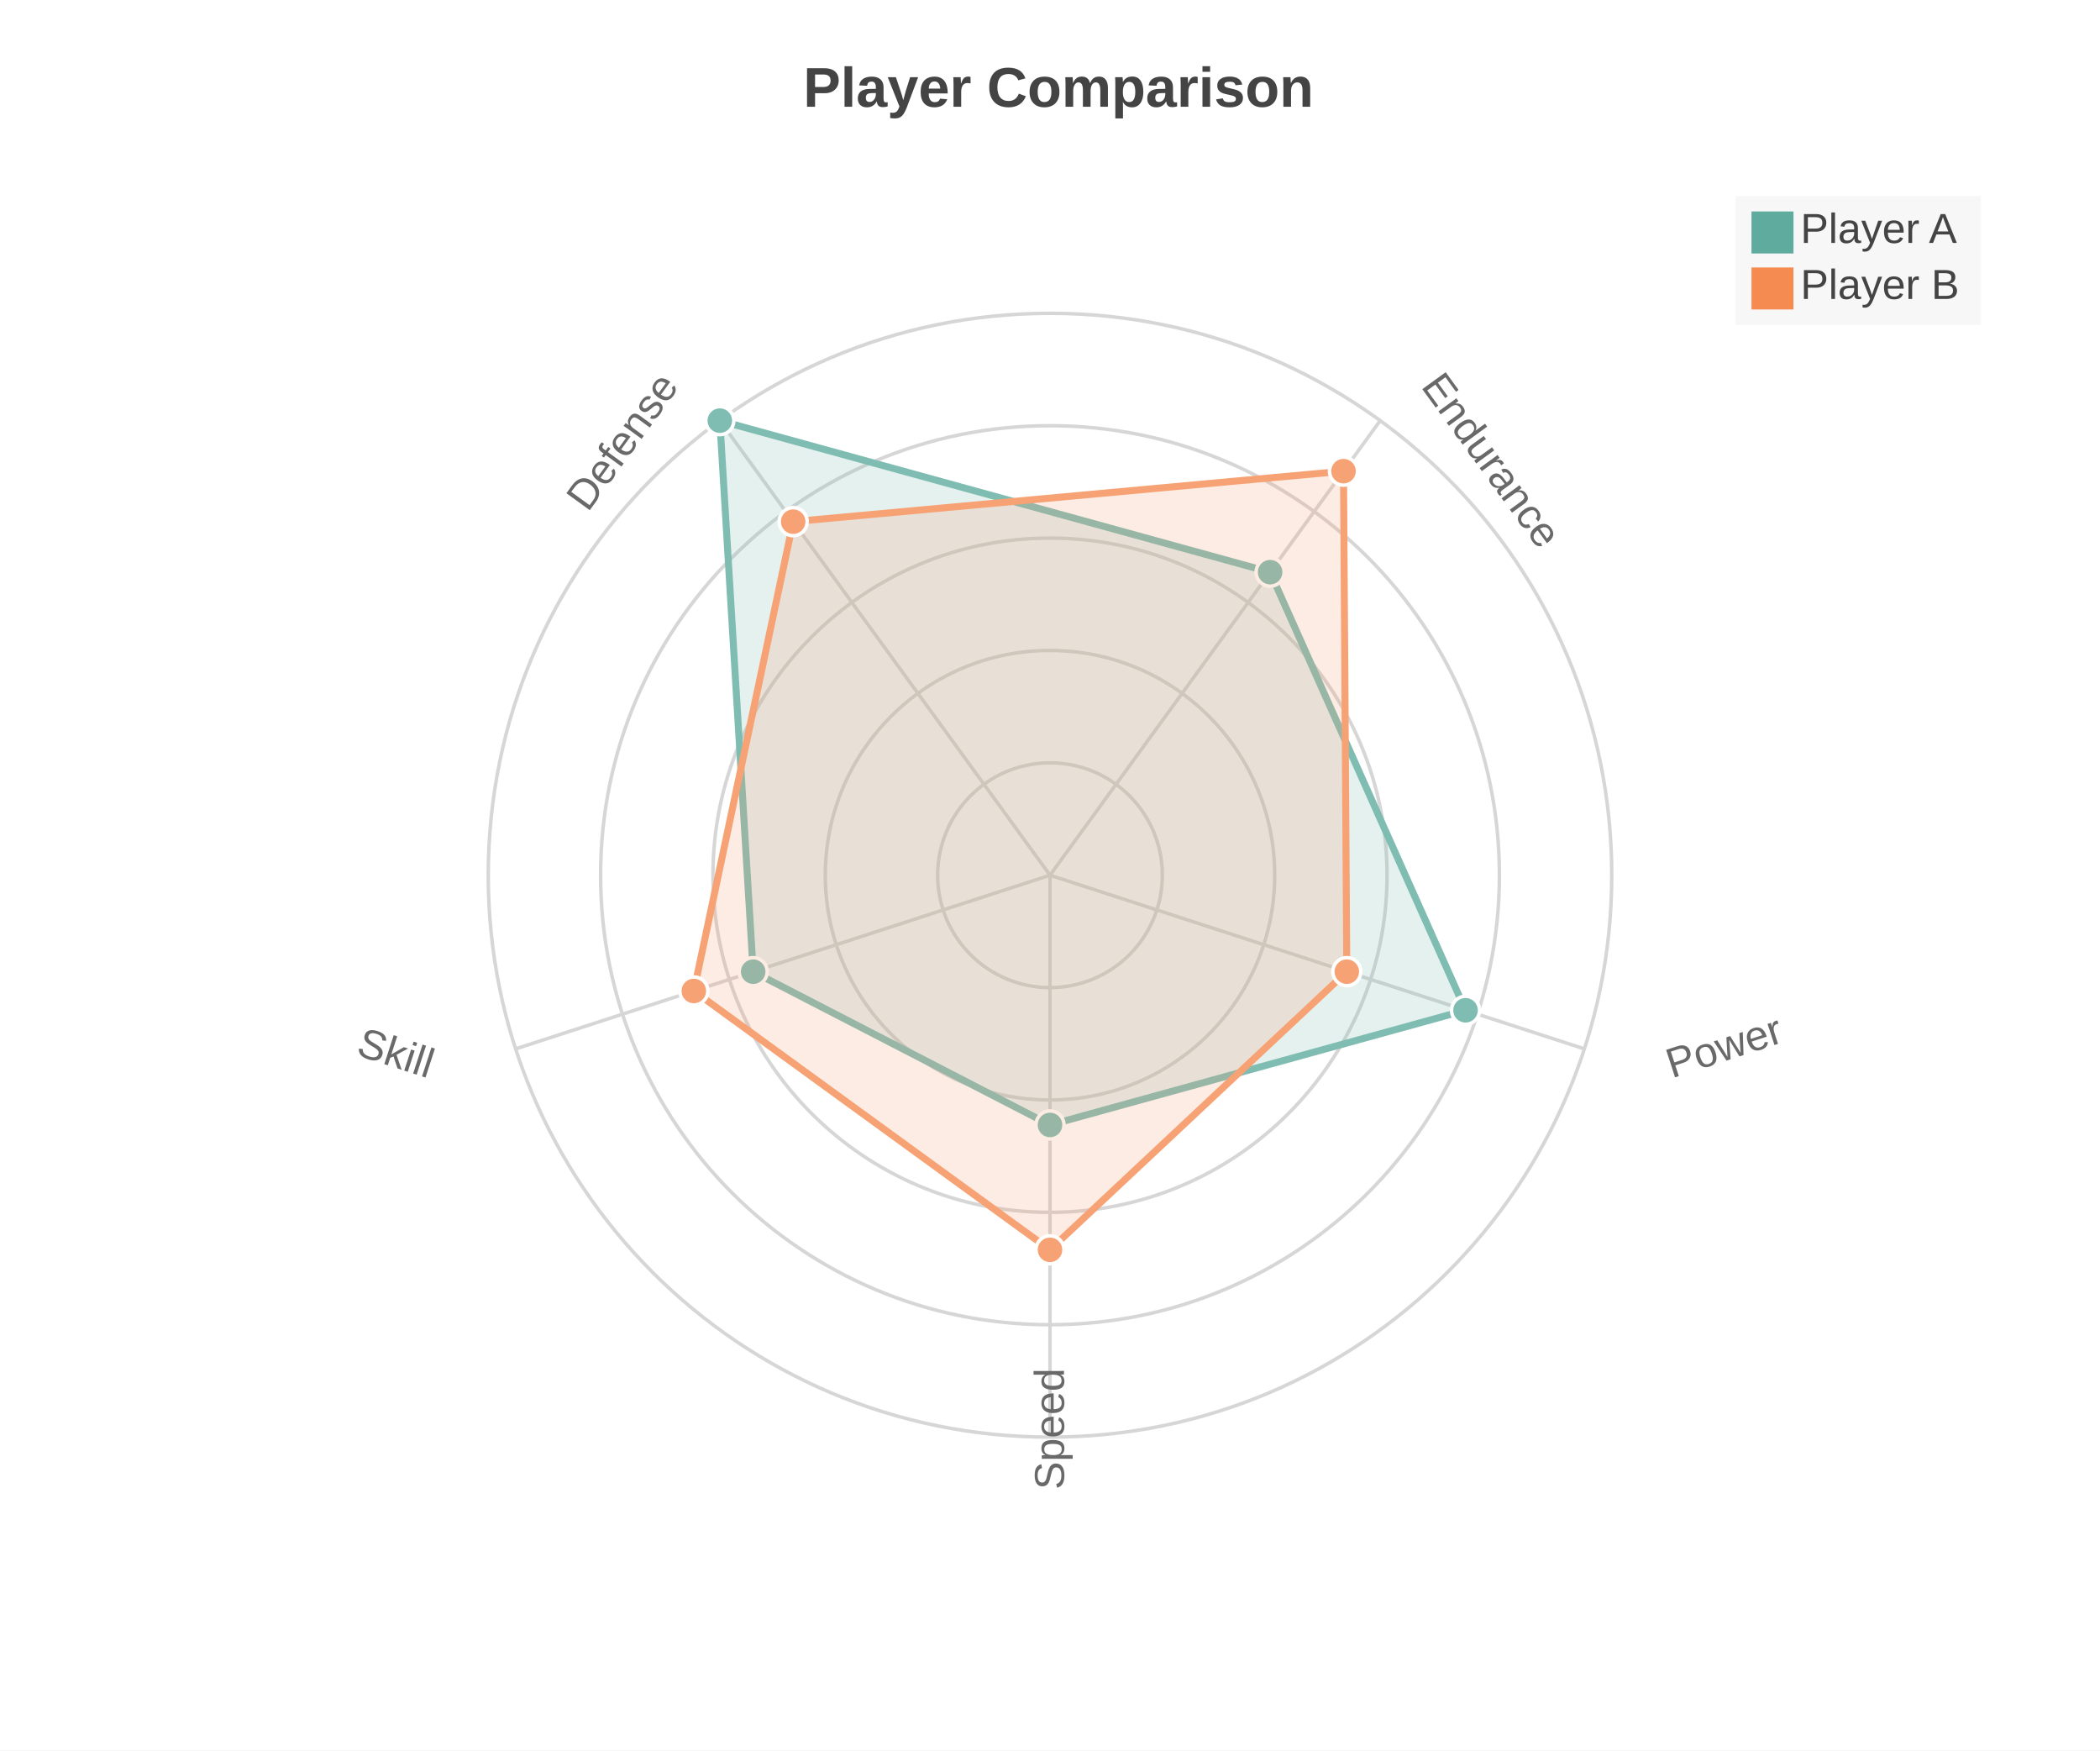
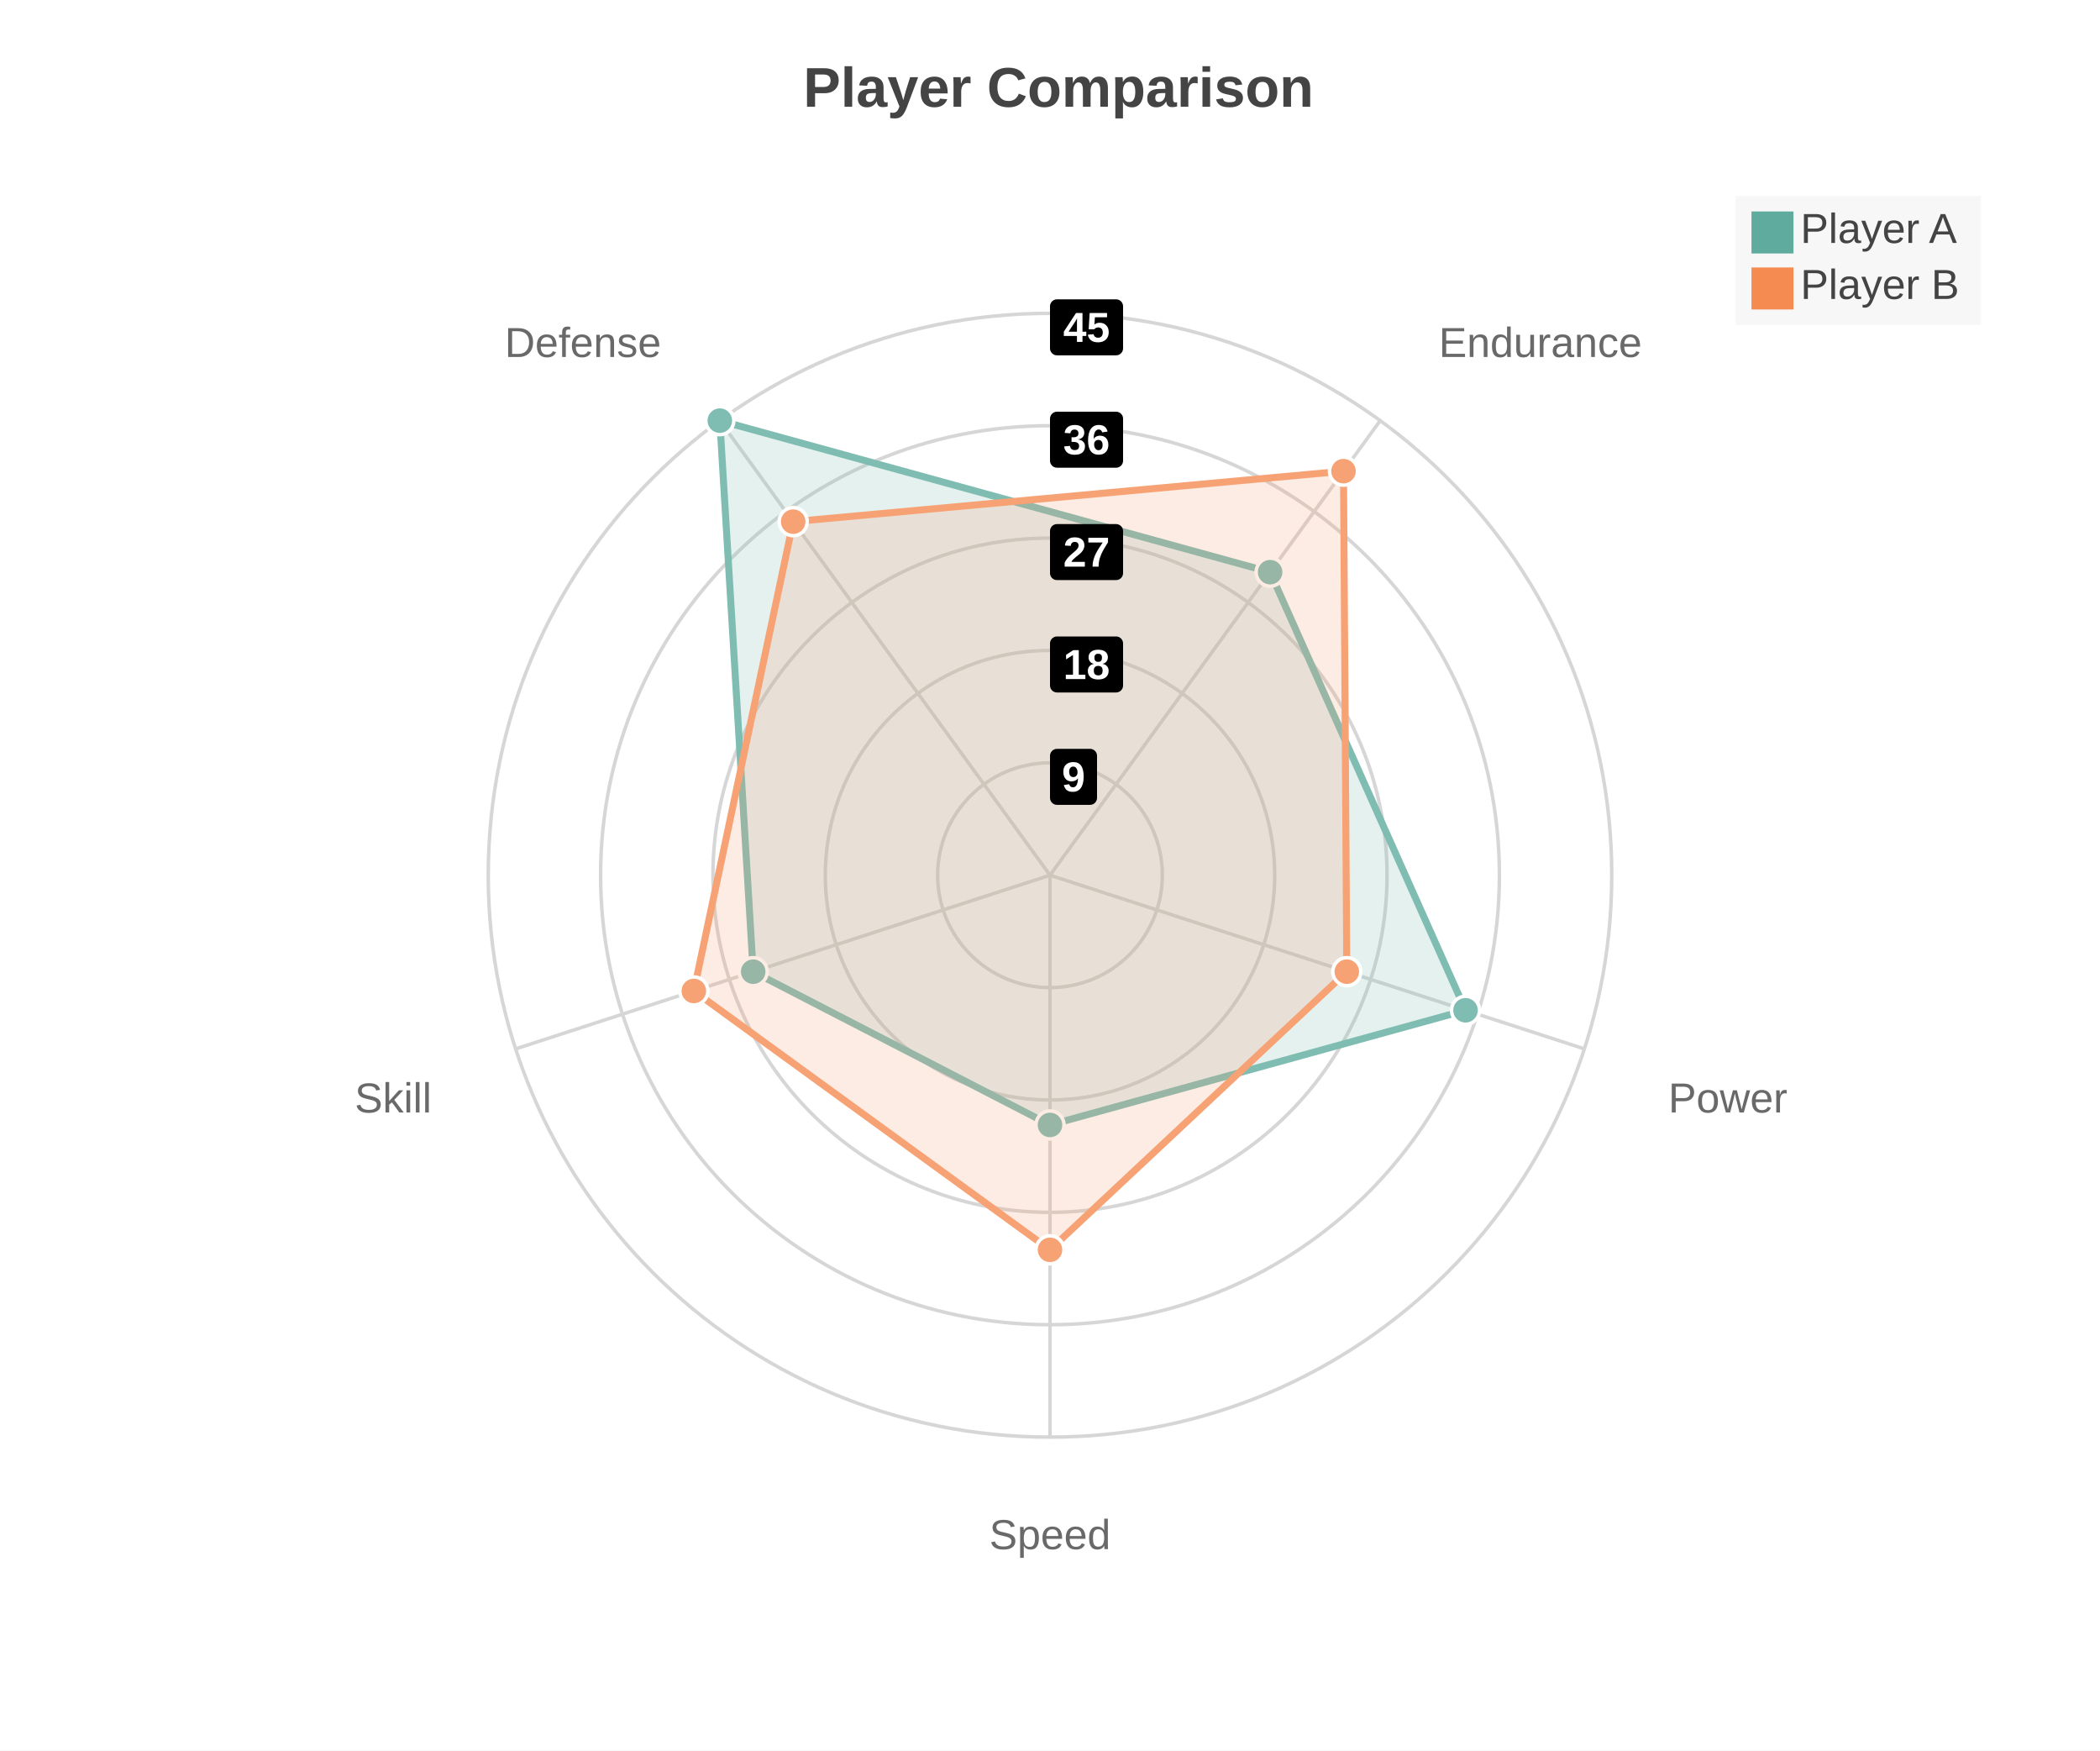
<svg xmlns="http://www.w3.org/2000/svg" width="600" height="500" viewBox="0 0 600 500">
  <path fill="#FFFFFF" d="M0 0 h600 v500 h-600 v-500Z" />
  <text transform="translate(-70.5, 18)" fill="#444444" font-family="Arial" font-weight="bold" font-size="16" x="300.0" y="12.5">Player Comparison</text>
  <defs>
    <clipPath id="plot-clip">
      <rect x="0" y="0" width="540.0" height="423.0" />
    </clipPath>
  </defs>
-   <g opacity="0.8" transform="">
-     <circle cx="300.0" cy="250.0" r="32.1" fill="none" stroke="#CCCCCC" stroke-width="1" />
-     <circle cx="300.0" cy="250.0" r="64.2" fill="none" stroke="#CCCCCC" stroke-width="1" />
-     <circle cx="300.0" cy="250.0" r="96.3" fill="none" stroke="#CCCCCC" stroke-width="1" />
-     <circle cx="300.0" cy="250.0" r="128.4" fill="none" stroke="#CCCCCC" stroke-width="1" />
-     <circle cx="300.0" cy="250.0" r="160.5" fill="none" stroke="#CCCCCC" stroke-width="1" />
-     <path d="M300.0 250.0 L300.0 410.5" stroke="#CCCCCC" stroke-width="1" />
-     <text x="305.0" y="434.5" fill="#444444" font-size="12" font-family="Arial" text-anchor="start" transform="rotate(-90.0, 300.0, 430.5)">Speed</text>
-     <path d="M300.0 250.0 L452.645 299.597" stroke="#CCCCCC" stroke-width="1" />
-     <text x="476.666" y="309.778" fill="#444444" font-size="12" font-family="Arial" text-anchor="start" transform="rotate(-18.0, 471.6657, 305.7776)">Power</text>
-     <path d="M300.0 250.0 L394.34 120.153" stroke="#CCCCCC" stroke-width="1" />
-     <text x="411.095" y="107.972" fill="#444444" font-size="12" font-family="Arial" text-anchor="start" transform="rotate(54.0, 406.0952, 103.9724)">Endurance</text>
-     <path d="M300.0 250.0 L205.66 120.153" stroke="#CCCCCC" stroke-width="1" />
-     <text x="188.905" y="107.972" fill="#444444" font-size="12" font-family="Arial" text-anchor="end" transform="rotate(306.0, 193.9048, 103.9724)">Defense</text>
-     <path d="M300.0 250.0 L147.355 299.597" stroke="#CCCCCC" stroke-width="1" />
-     <text x="123.334" y="309.778" fill="#444444" font-size="12" font-family="Arial" text-anchor="end" transform="rotate(378.0, 128.3343, 305.7776)">Skill</text>
-     <path d="M300.0,321.333 418.724,288.576 362.893,163.435 205.66,120.153 215.197,277.554 Z" fill="#5fab9e" fill-opacity="0.2" stroke="#5fab9e" stroke-width="2" />
-     <circle cx="300.0" cy="321.333" r="4" fill="#5fab9e" stroke="white" stroke-width="1" />
-     <circle cx="418.724" cy="288.576" r="4" fill="#5fab9e" stroke="white" stroke-width="1" />
-     <circle cx="362.893" cy="163.435" r="4" fill="#5fab9e" stroke="white" stroke-width="1" />
-     <circle cx="205.66" cy="120.153" r="4" fill="#5fab9e" stroke="white" stroke-width="1" />
-     <circle cx="215.197" cy="277.554" r="4" fill="#5fab9e" stroke="white" stroke-width="1" />
-     <path d="M300.0,357.0 384.803,277.554 383.857,134.58 226.625,149.008 198.237,283.065 Z" fill="#f58b51" fill-opacity="0.2" stroke="#f58b51" stroke-width="2" />
-     <circle cx="300.0" cy="357.0" r="4" fill="#f58b51" stroke="white" stroke-width="1" />
-     <circle cx="384.803" cy="277.554" r="4" fill="#f58b51" stroke="white" stroke-width="1" />
-     <circle cx="383.857" cy="134.58" r="4" fill="#f58b51" stroke="white" stroke-width="1" />
-     <circle cx="226.625" cy="149.008" r="4" fill="#f58b51" stroke="white" stroke-width="1" />
-     <circle cx="198.237" cy="283.065" r="4" fill="#f58b51" stroke="white" stroke-width="1" />
+   <g transform="">
+     <g opacity="0.8">
+       <circle cx="300.0" cy="250.0" r="32.1" fill="none" stroke="#cccccc" stroke-width="1" />
+       <circle cx="300.0" cy="250.0" r="64.2" fill="none" stroke="#cccccc" stroke-width="1" />
+       <circle cx="300.0" cy="250.0" r="96.3" fill="none" stroke="#cccccc" stroke-width="1" />
+       <circle cx="300.0" cy="250.0" r="128.4" fill="none" stroke="#cccccc" stroke-width="1" />
+       <circle cx="300.0" cy="250.0" r="160.5" fill="none" stroke="#cccccc" stroke-width="1" />
+       <path d="M300.0 250.0 L300.0 410.5" stroke="#cccccc" stroke-width="1" />
+       <text x="300.0" y="442.5" fill="#444444" font-size="12" font-family="Arial" text-anchor="middle">Speed</text>
+       <path d="M300.0 250.0 L452.645 299.597" stroke="#cccccc" stroke-width="1" />
+       <text x="476.666" y="317.778" fill="#444444" font-size="12" font-family="Arial" text-anchor="start">Power</text>
+       <path d="M300.0 250.0 L394.34 120.153" stroke="#cccccc" stroke-width="1" />
+       <text x="411.095" y="101.972" fill="#444444" font-size="12" font-family="Arial" text-anchor="start">Endurance</text>
+       <path d="M300.0 250.0 L205.66 120.153" stroke="#cccccc" stroke-width="1" />
+       <text x="188.905" y="101.972" fill="#444444" font-size="12" font-family="Arial" text-anchor="end">Defense</text>
+       <path d="M300.0 250.0 L147.355 299.597" stroke="#cccccc" stroke-width="1" />
+       <text x="123.334" y="317.778" fill="#444444" font-size="12" font-family="Arial" text-anchor="end">Skill</text>
+       <path d="M300.0,321.333 418.724,288.576 362.893,163.435 205.66,120.153 215.197,277.554 Z" fill="#5fab9e" fill-opacity="0.2" stroke="#5fab9e" stroke-width="2" />
+       <circle cx="300.0" cy="321.333" r="4" fill="#5fab9e" stroke="white" stroke-width="1" />
+       <circle cx="418.724" cy="288.576" r="4" fill="#5fab9e" stroke="white" stroke-width="1" />
+       <circle cx="362.893" cy="163.435" r="4" fill="#5fab9e" stroke="white" stroke-width="1" />
+       <circle cx="205.66" cy="120.153" r="4" fill="#5fab9e" stroke="white" stroke-width="1" />
+       <circle cx="215.197" cy="277.554" r="4" fill="#5fab9e" stroke="white" stroke-width="1" />
+       <path d="M300.0,357.0 384.803,277.554 383.857,134.58 226.625,149.008 198.237,283.065 Z" fill="#f58b51" fill-opacity="0.2" stroke="#f58b51" stroke-width="2" />
+       <circle cx="300.0" cy="357.0" r="4" fill="#f58b51" stroke="white" stroke-width="1" />
+       <circle cx="384.803" cy="277.554" r="4" fill="#f58b51" stroke="white" stroke-width="1" />
+       <circle cx="383.857" cy="134.58" r="4" fill="#f58b51" stroke="white" stroke-width="1" />
+       <circle cx="226.625" cy="149.008" r="4" fill="#f58b51" stroke="white" stroke-width="1" />
+       <circle cx="198.237" cy="283.065" r="4" fill="#f58b51" stroke="white" stroke-width="1" />
+     </g>
+     <g opacity="1">
+       <rect x="300.0" y="213.9" width="13.44" height="16" rx="2" fill="#000000" fill-opacity="1" />
+       <text x="306.72" y="221.9" fill="#FFFFFF" font-size="12" font-family="Arial" font-weight="bold" text-anchor="middle" dominant-baseline="central">9</text>
+       <rect x="300.0" y="181.8" width="20.88" height="16" rx="2" fill="#000000" fill-opacity="1" />
+       <text x="310.44" y="189.8" fill="#FFFFFF" font-size="12" font-family="Arial" font-weight="bold" text-anchor="middle" dominant-baseline="central">18</text>
+       <rect x="300.0" y="149.7" width="20.88" height="16" rx="2" fill="#000000" fill-opacity="1" />
+       <text x="310.44" y="157.7" fill="#FFFFFF" font-size="12" font-family="Arial" font-weight="bold" text-anchor="middle" dominant-baseline="central">27</text>
+       <rect x="300.0" y="117.6" width="20.88" height="16" rx="2" fill="#000000" fill-opacity="1" />
+       <text x="310.44" y="125.6" fill="#FFFFFF" font-size="12" font-family="Arial" font-weight="bold" text-anchor="middle" dominant-baseline="central">36</text>
+       <rect x="300.0" y="85.5" width="20.88" height="16" rx="2" fill="#000000" fill-opacity="1" />
+       <text x="310.44" y="93.5" fill="#FFFFFF" font-size="12" font-family="Arial" font-weight="bold" text-anchor="middle" dominant-baseline="central">45</text>
+     </g>
  </g>
  <g>
    <rect transform="translate(-4.575, -2.4)" x="500.425" y="58.4" width="70.15" height="36.8" fill="#f5f5f5" fill-opacity="0.85" stroke="none" />
    <g>
      <rect y="60.4" x="500.425" width="12" height="12" fill="#5fab9e" />
      <text y="69.4" x="514.425" font-size="12" font-family="Arial" fill="#444444">Player A</text>
    </g>
    <g>
      <rect y="76.4" x="500.425" width="12" height="12" fill="#f58b51" />
      <text y="85.4" x="514.425" font-size="12" font-family="Arial" fill="#444444">Player B</text>
    </g>
  </g>
</svg>
